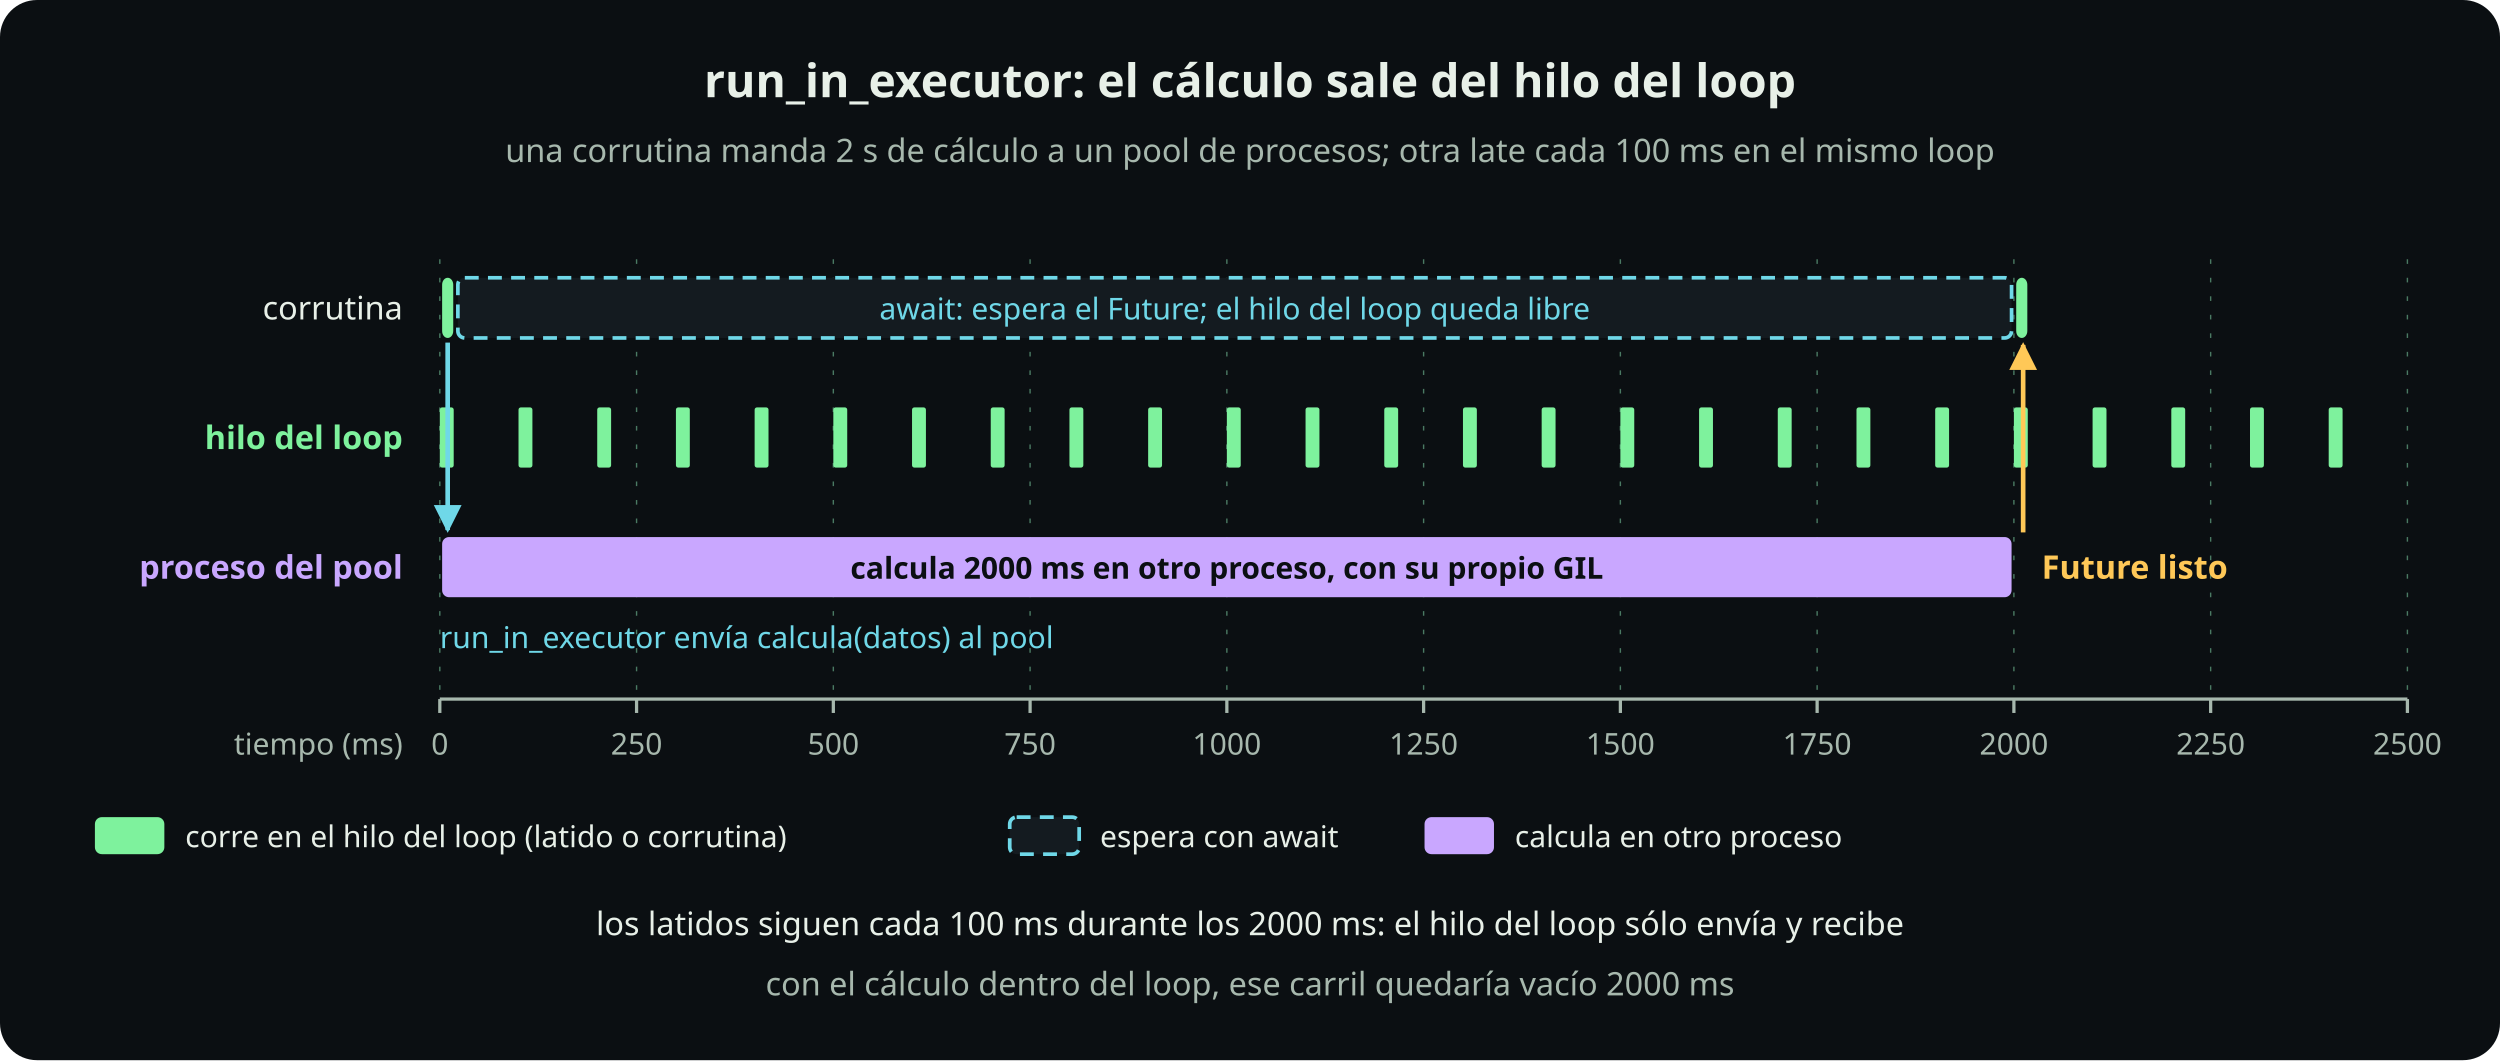
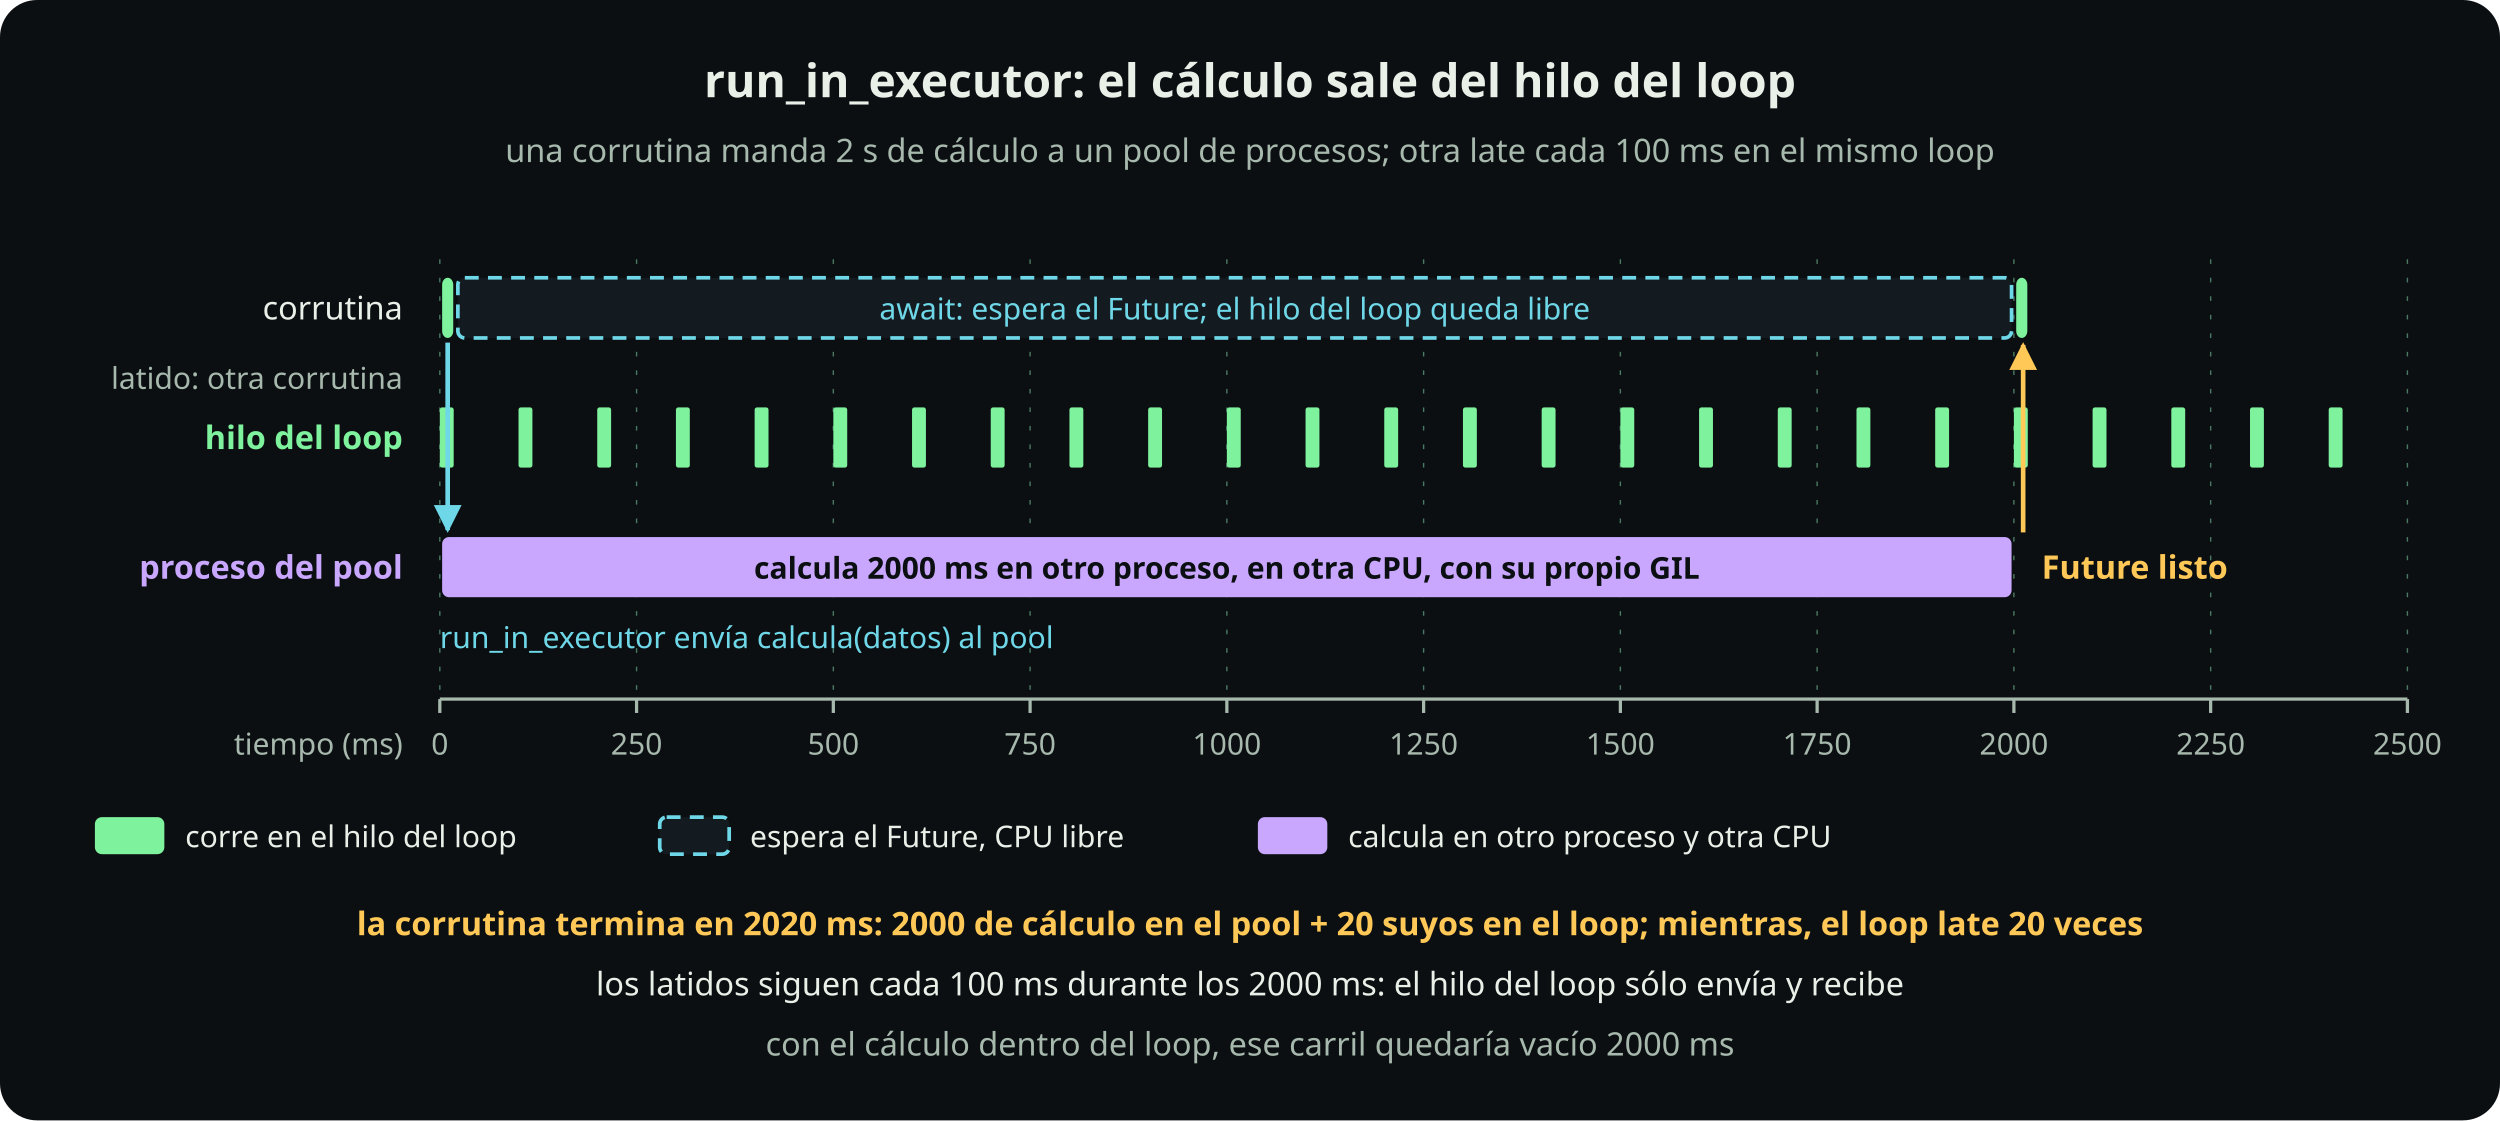
- <svg xmlns="http://www.w3.org/2000/svg" width="1080" height="458" viewBox="0 0 1080 458" role="img" aria-label="Diagrama de Gantt con eje de 0 a 2500 ms y tres carriles. La corrutina ejecuta un instante, manda un cálculo de 2000 ms a un ProcessPoolExecutor con run_in_executor y espera el Future con await. El carril del hilo del loop muestra un latido cada 100 ms que sigue sin pausa durante los 2000 ms, porque el loop no calcula. El carril del proceso del pool calcula de 0 a 2000 ms en otra CPU con su propio GIL. En 2000 ms el Future queda listo, el resultado vuelve al loop y la corrutina se reanuda.">
-   <rect x="0" y="0" width="1080" height="458" rx="16" fill="#0b0f12" />
+ <svg xmlns="http://www.w3.org/2000/svg" width="1080" height="484" viewBox="0 0 1080 484" role="img" aria-label="Diagrama de Gantt con eje de 0 a 2500 ms y tres carriles. La corrutina ejecuta un instante, manda un cálculo de 2000 ms a un ProcessPoolExecutor con run_in_executor y espera el Future con await. El carril del hilo del loop muestra un latido cada 100 ms que sigue sin pausa durante los 2000 ms, porque el loop no calcula. El carril del proceso del pool calcula de 0 a 2000 ms en otra CPU con su propio GIL. En 2000 ms el Future queda listo, el resultado vuelve al loop y la corrutina se reanuda.">
+   <rect x="0" y="0" width="1080" height="484" rx="16" fill="#0b0f12" />
  <defs>
    <marker id="f4a7a63" viewBox="0 0 10 10" refX="9" refY="5" markerWidth="6" markerHeight="6" orient="auto-start-reverse">
      <path d="M 0 0 L 10 5 L 0 10 z" fill="#4a7a63" />
    </marker>
    <marker id="f7ef29d" viewBox="0 0 10 10" refX="9" refY="5" markerWidth="6" markerHeight="6" orient="auto-start-reverse">
      <path d="M 0 0 L 10 5 L 0 10 z" fill="#7ef29d" />
    </marker>
    <marker id="fffc857" viewBox="0 0 10 10" refX="9" refY="5" markerWidth="6" markerHeight="6" orient="auto-start-reverse">
      <path d="M 0 0 L 10 5 L 0 10 z" fill="#ffc857" />
    </marker>
    <marker id="f6fd8e8" viewBox="0 0 10 10" refX="9" refY="5" markerWidth="6" markerHeight="6" orient="auto-start-reverse">
      <path d="M 0 0 L 10 5 L 0 10 z" fill="#6fd8e8" />
    </marker>
    <marker id="fc9a7ff" viewBox="0 0 10 10" refX="9" refY="5" markerWidth="6" markerHeight="6" orient="auto-start-reverse">
      <path d="M 0 0 L 10 5 L 0 10 z" fill="#c9a7ff" />
    </marker>
    <marker id="fff8a7a" viewBox="0 0 10 10" refX="9" refY="5" markerWidth="6" markerHeight="6" orient="auto-start-reverse">
      <path d="M 0 0 L 10 5 L 0 10 z" fill="#ff8a7a" />
    </marker>
    <marker id="fa7b8ad" viewBox="0 0 10 10" refX="9" refY="5" markerWidth="6" markerHeight="6" orient="auto-start-reverse">
      <path d="M 0 0 L 10 5 L 0 10 z" fill="#a7b8ad" />
    </marker>
    <marker id="fe8f0e8" viewBox="0 0 10 10" refX="9" refY="5" markerWidth="6" markerHeight="6" orient="auto-start-reverse">
      <path d="M 0 0 L 10 5 L 0 10 z" fill="#e8f0e8" />
    </marker>
  </defs>
  <text x="540.0" y="42" fill="#e8f0e8" font-family="system-ui, sans-serif" font-size="20" font-weight="600" text-anchor="middle">run_in_executor: el cálculo sale del hilo del loop</text>
  <text x="540.0" y="70" fill="#a7b8ad" font-family="system-ui, sans-serif" font-size="14" font-weight="normal" text-anchor="middle">una corrutina manda 2 s de cálculo a un pool de procesos; otra late cada 100 ms en el mismo loop</text>
  <line x1="190.0" y1="112.0" x2="190.0" y2="302.0" stroke="#4a7a63" stroke-width="0.6" stroke-dasharray="2 6" />
  <line x1="275.0" y1="112.0" x2="275.0" y2="302.0" stroke="#4a7a63" stroke-width="0.6" stroke-dasharray="2 6" />
  <line x1="360.0" y1="112.0" x2="360.0" y2="302.0" stroke="#4a7a63" stroke-width="0.6" stroke-dasharray="2 6" />
  <line x1="445.0" y1="112.0" x2="445.0" y2="302.0" stroke="#4a7a63" stroke-width="0.6" stroke-dasharray="2 6" />
  <line x1="530.0" y1="112.0" x2="530.0" y2="302.0" stroke="#4a7a63" stroke-width="0.6" stroke-dasharray="2 6" />
  <line x1="615.0" y1="112.0" x2="615.0" y2="302.0" stroke="#4a7a63" stroke-width="0.6" stroke-dasharray="2 6" />
  <line x1="700.0" y1="112.0" x2="700.0" y2="302.0" stroke="#4a7a63" stroke-width="0.6" stroke-dasharray="2 6" />
  <line x1="785.0" y1="112.0" x2="785.0" y2="302.0" stroke="#4a7a63" stroke-width="0.6" stroke-dasharray="2 6" />
  <line x1="870.0" y1="112.0" x2="870.0" y2="302.0" stroke="#4a7a63" stroke-width="0.6" stroke-dasharray="2 6" />
  <line x1="955.0" y1="112.0" x2="955.0" y2="302.0" stroke="#4a7a63" stroke-width="0.6" stroke-dasharray="2 6" />
  <line x1="1040.0" y1="112.0" x2="1040.0" y2="302.0" stroke="#4a7a63" stroke-width="0.6" stroke-dasharray="2 6" />
  <text x="174" y="138.0" fill="#e8f0e8" font-family="system-ui, sans-serif" font-size="14" font-weight="normal" text-anchor="end">corrutina</text>
+   <text x="174" y="168" fill="#a7b8ad" font-family="system-ui, sans-serif" font-size="13" font-weight="normal" text-anchor="end">latido: otra corrutina</text>
  <rect x="191.0" y="120.0" width="4.8" height="26" rx="3" fill="#7ef29d" stroke="none" stroke-width="0" />
  <rect x="197.8" y="120.0" width="671.2" height="26" rx="3" fill="#141b20" stroke="#6fd8e8" stroke-width="1.6" stroke-dasharray="6 4" />
  <text x="533.4" y="138.0" fill="#6fd8e8" font-family="system-ui, sans-serif" font-size="13" font-weight="normal" text-anchor="middle">await: espera el Future; el hilo del loop queda libre</text>
  <rect x="871.0" y="120.0" width="4.8" height="26" rx="3" fill="#7ef29d" stroke="none" stroke-width="0" />
  <text x="174" y="194.0" fill="#7ef29d" font-family="system-ui, sans-serif" font-size="14" font-weight="600" text-anchor="end">hilo del loop</text>
  <rect x="190.0" y="176.0" width="6.0" height="26" rx="1" fill="#7ef29d" stroke="none" stroke-width="0" />
  <rect x="224.0" y="176.0" width="6.0" height="26" rx="1" fill="#7ef29d" stroke="none" stroke-width="0" />
  <rect x="258.0" y="176.0" width="6.0" height="26" rx="1" fill="#7ef29d" stroke="none" stroke-width="0" />
  <rect x="292.0" y="176.0" width="6.0" height="26" rx="1" fill="#7ef29d" stroke="none" stroke-width="0" />
  <rect x="326.0" y="176.0" width="6.0" height="26" rx="1" fill="#7ef29d" stroke="none" stroke-width="0" />
  <rect x="360.0" y="176.0" width="6.0" height="26" rx="1" fill="#7ef29d" stroke="none" stroke-width="0" />
  <rect x="394.0" y="176.0" width="6.0" height="26" rx="1" fill="#7ef29d" stroke="none" stroke-width="0" />
  <rect x="428.0" y="176.0" width="6.0" height="26" rx="1" fill="#7ef29d" stroke="none" stroke-width="0" />
  <rect x="462.0" y="176.0" width="6.0" height="26" rx="1" fill="#7ef29d" stroke="none" stroke-width="0" />
  <rect x="496.0" y="176.0" width="6.0" height="26" rx="1" fill="#7ef29d" stroke="none" stroke-width="0" />
  <rect x="530.0" y="176.0" width="6.0" height="26" rx="1" fill="#7ef29d" stroke="none" stroke-width="0" />
  <rect x="564.0" y="176.0" width="6.0" height="26" rx="1" fill="#7ef29d" stroke="none" stroke-width="0" />
  <rect x="598.0" y="176.0" width="6.0" height="26" rx="1" fill="#7ef29d" stroke="none" stroke-width="0" />
  <rect x="632.0" y="176.0" width="6.0" height="26" rx="1" fill="#7ef29d" stroke="none" stroke-width="0" />
  <rect x="666.0" y="176.0" width="6.0" height="26" rx="1" fill="#7ef29d" stroke="none" stroke-width="0" />
  <rect x="700.0" y="176.0" width="6.0" height="26" rx="1" fill="#7ef29d" stroke="none" stroke-width="0" />
  <rect x="734.0" y="176.0" width="6.0" height="26" rx="1" fill="#7ef29d" stroke="none" stroke-width="0" />
  <rect x="768.0" y="176.0" width="6.0" height="26" rx="1" fill="#7ef29d" stroke="none" stroke-width="0" />
  <rect x="802.0" y="176.0" width="6.0" height="26" rx="1" fill="#7ef29d" stroke="none" stroke-width="0" />
  <rect x="836.0" y="176.0" width="6.0" height="26" rx="1" fill="#7ef29d" stroke="none" stroke-width="0" />
  <rect x="870.0" y="176.0" width="6.0" height="26" rx="1" fill="#7ef29d" stroke="none" stroke-width="0" />
  <rect x="904.0" y="176.0" width="6.0" height="26" rx="1" fill="#7ef29d" stroke="none" stroke-width="0" />
  <rect x="938.0" y="176.0" width="6.0" height="26" rx="1" fill="#7ef29d" stroke="none" stroke-width="0" />
  <rect x="972.0" y="176.0" width="6.0" height="26" rx="1" fill="#7ef29d" stroke="none" stroke-width="0" />
  <rect x="1006.0" y="176.0" width="6.0" height="26" rx="1" fill="#7ef29d" stroke="none" stroke-width="0" />
  <text x="174" y="250.0" fill="#c9a7ff" font-family="system-ui, sans-serif" font-size="14" font-weight="600" text-anchor="end">proceso del pool</text>
  <rect x="191.0" y="232.0" width="678.0" height="26" rx="3" fill="#c9a7ff" stroke="none" stroke-width="0" />
-   <text x="530.0" y="250.0" fill="#0b0f12" font-family="system-ui, sans-serif" font-size="13" font-weight="600" text-anchor="middle">calcula 2000 ms en otro proceso, con su propio GIL</text>
+   <text x="530.0" y="250.0" fill="#0b0f12" font-family="system-ui, sans-serif" font-size="13" font-weight="600" text-anchor="middle">calcula 2000 ms en otro proceso, en otra CPU, con su propio GIL</text>
  <line x1="193.4" y1="148" x2="193.4" y2="229" stroke="#6fd8e8" stroke-width="2" marker-end="url(#f6fd8e8)" />
  <text x="190.0" y="280" fill="#6fd8e8" font-family="system-ui, sans-serif" font-size="13" font-weight="normal" text-anchor="start">run_in_executor envía calcula(datos) al pool</text>
  <line x1="874.0" y1="230" x2="874.0" y2="149" stroke="#ffc857" stroke-width="2" marker-end="url(#fffc857)" />
  <text x="882.0" y="250.0" fill="#ffc857" font-family="system-ui, sans-serif" font-size="14" font-weight="600" text-anchor="start">Future listo</text>
  <line x1="190.0" y1="302.0" x2="1040.0" y2="302.0" stroke="#a7b8ad" stroke-width="1.4" />
  <line x1="190.0" y1="302.0" x2="190.0" y2="308.0" stroke="#a7b8ad" stroke-width="1.4" />
  <text x="190.0" y="326" fill="#a7b8ad" font-family="system-ui, sans-serif" font-size="13" font-weight="normal" text-anchor="middle">0</text>
  <line x1="275.0" y1="302.0" x2="275.0" y2="308.0" stroke="#a7b8ad" stroke-width="1.4" />
  <text x="275.0" y="326" fill="#a7b8ad" font-family="system-ui, sans-serif" font-size="13" font-weight="normal" text-anchor="middle">250</text>
  <line x1="360.0" y1="302.0" x2="360.0" y2="308.0" stroke="#a7b8ad" stroke-width="1.4" />
  <text x="360.0" y="326" fill="#a7b8ad" font-family="system-ui, sans-serif" font-size="13" font-weight="normal" text-anchor="middle">500</text>
  <line x1="445.0" y1="302.0" x2="445.0" y2="308.0" stroke="#a7b8ad" stroke-width="1.4" />
  <text x="445.0" y="326" fill="#a7b8ad" font-family="system-ui, sans-serif" font-size="13" font-weight="normal" text-anchor="middle">750</text>
  <line x1="530.0" y1="302.0" x2="530.0" y2="308.0" stroke="#a7b8ad" stroke-width="1.4" />
  <text x="530.0" y="326" fill="#a7b8ad" font-family="system-ui, sans-serif" font-size="13" font-weight="normal" text-anchor="middle">1000</text>
  <line x1="615.0" y1="302.0" x2="615.0" y2="308.0" stroke="#a7b8ad" stroke-width="1.4" />
  <text x="615.0" y="326" fill="#a7b8ad" font-family="system-ui, sans-serif" font-size="13" font-weight="normal" text-anchor="middle">1250</text>
  <line x1="700.0" y1="302.0" x2="700.0" y2="308.0" stroke="#a7b8ad" stroke-width="1.4" />
  <text x="700.0" y="326" fill="#a7b8ad" font-family="system-ui, sans-serif" font-size="13" font-weight="normal" text-anchor="middle">1500</text>
  <line x1="785.0" y1="302.0" x2="785.0" y2="308.0" stroke="#a7b8ad" stroke-width="1.4" />
  <text x="785.0" y="326" fill="#a7b8ad" font-family="system-ui, sans-serif" font-size="13" font-weight="normal" text-anchor="middle">1750</text>
  <line x1="870.0" y1="302.0" x2="870.0" y2="308.0" stroke="#a7b8ad" stroke-width="1.4" />
  <text x="870.0" y="326" fill="#a7b8ad" font-family="system-ui, sans-serif" font-size="13" font-weight="normal" text-anchor="middle">2000</text>
  <line x1="955.0" y1="302.0" x2="955.0" y2="308.0" stroke="#a7b8ad" stroke-width="1.4" />
  <text x="955.0" y="326" fill="#a7b8ad" font-family="system-ui, sans-serif" font-size="13" font-weight="normal" text-anchor="middle">2250</text>
  <line x1="1040.0" y1="302.0" x2="1040.0" y2="308.0" stroke="#a7b8ad" stroke-width="1.4" />
  <text x="1040.0" y="326" fill="#a7b8ad" font-family="system-ui, sans-serif" font-size="13" font-weight="normal" text-anchor="middle">2500</text>
  <text x="174" y="326" fill="#a7b8ad" font-family="system-ui, sans-serif" font-size="13" font-weight="normal" text-anchor="end">tiempo (ms)</text>
  <rect x="41.0" y="353.0" width="30.0" height="16" rx="3" fill="#7ef29d" stroke="none" stroke-width="0" />
-   <text x="80" y="366" fill="#e8f0e8" font-family="system-ui, sans-serif" font-size="13" font-weight="normal" text-anchor="start">corre en el hilo del loop (latido o corrutina)</text>
-   <rect x="436.2" y="353.0" width="30.0" height="16" rx="3" fill="#141b20" stroke="#6fd8e8" stroke-width="1.6" stroke-dasharray="6 4" />
-   <text x="475.2" y="366" fill="#e8f0e8" font-family="system-ui, sans-serif" font-size="13" font-weight="normal" text-anchor="start">espera con await</text>
-   <rect x="615.4" y="353.0" width="30.0" height="16" rx="3" fill="#c9a7ff" stroke="none" stroke-width="0" />
-   <text x="654.4" y="366" fill="#e8f0e8" font-family="system-ui, sans-serif" font-size="13" font-weight="normal" text-anchor="start">calcula en otro proceso</text>
-   <text x="540.0" y="404" fill="#e8f0e8" font-family="system-ui, sans-serif" font-size="14" font-weight="normal" text-anchor="middle">los latidos siguen cada 100 ms durante los 2000 ms: el hilo del loop sólo envía y recibe</text>
-   <text x="540.0" y="430" fill="#a7b8ad" font-family="system-ui, sans-serif" font-size="14" font-weight="normal" text-anchor="middle">con el cálculo dentro del loop, ese carril quedaría vacío 2000 ms</text>
+   <text x="80" y="366" fill="#e8f0e8" font-family="system-ui, sans-serif" font-size="13" font-weight="normal" text-anchor="start">corre en el hilo del loop</text>
+   <rect x="285.0" y="353.0" width="30.0" height="16" rx="3" fill="#141b20" stroke="#6fd8e8" stroke-width="1.6" stroke-dasharray="6 4" />
+   <text x="324.0" y="366" fill="#e8f0e8" font-family="system-ui, sans-serif" font-size="13" font-weight="normal" text-anchor="start">espera el Future, CPU libre</text>
+   <rect x="543.4" y="353.0" width="30.0" height="16" rx="3" fill="#c9a7ff" stroke="none" stroke-width="0" />
+   <text x="582.4" y="366" fill="#e8f0e8" font-family="system-ui, sans-serif" font-size="13" font-weight="normal" text-anchor="start">calcula en otro proceso y otra CPU</text>
+   <text x="540.0" y="404" fill="#ffc857" font-family="system-ui, sans-serif" font-size="14" font-weight="600" text-anchor="middle">la corrutina termina en 2020 ms: 2000 de cálculo en el pool + 20 suyos en el loop; mientras, el loop late 20 veces</text>
+   <text x="540.0" y="430" fill="#e8f0e8" font-family="system-ui, sans-serif" font-size="14" font-weight="normal" text-anchor="middle">los latidos siguen cada 100 ms durante los 2000 ms: el hilo del loop sólo envía y recibe</text>
+   <text x="540.0" y="456" fill="#a7b8ad" font-family="system-ui, sans-serif" font-size="14" font-weight="normal" text-anchor="middle">con el cálculo dentro del loop, ese carril quedaría vacío 2000 ms</text>
</svg>
